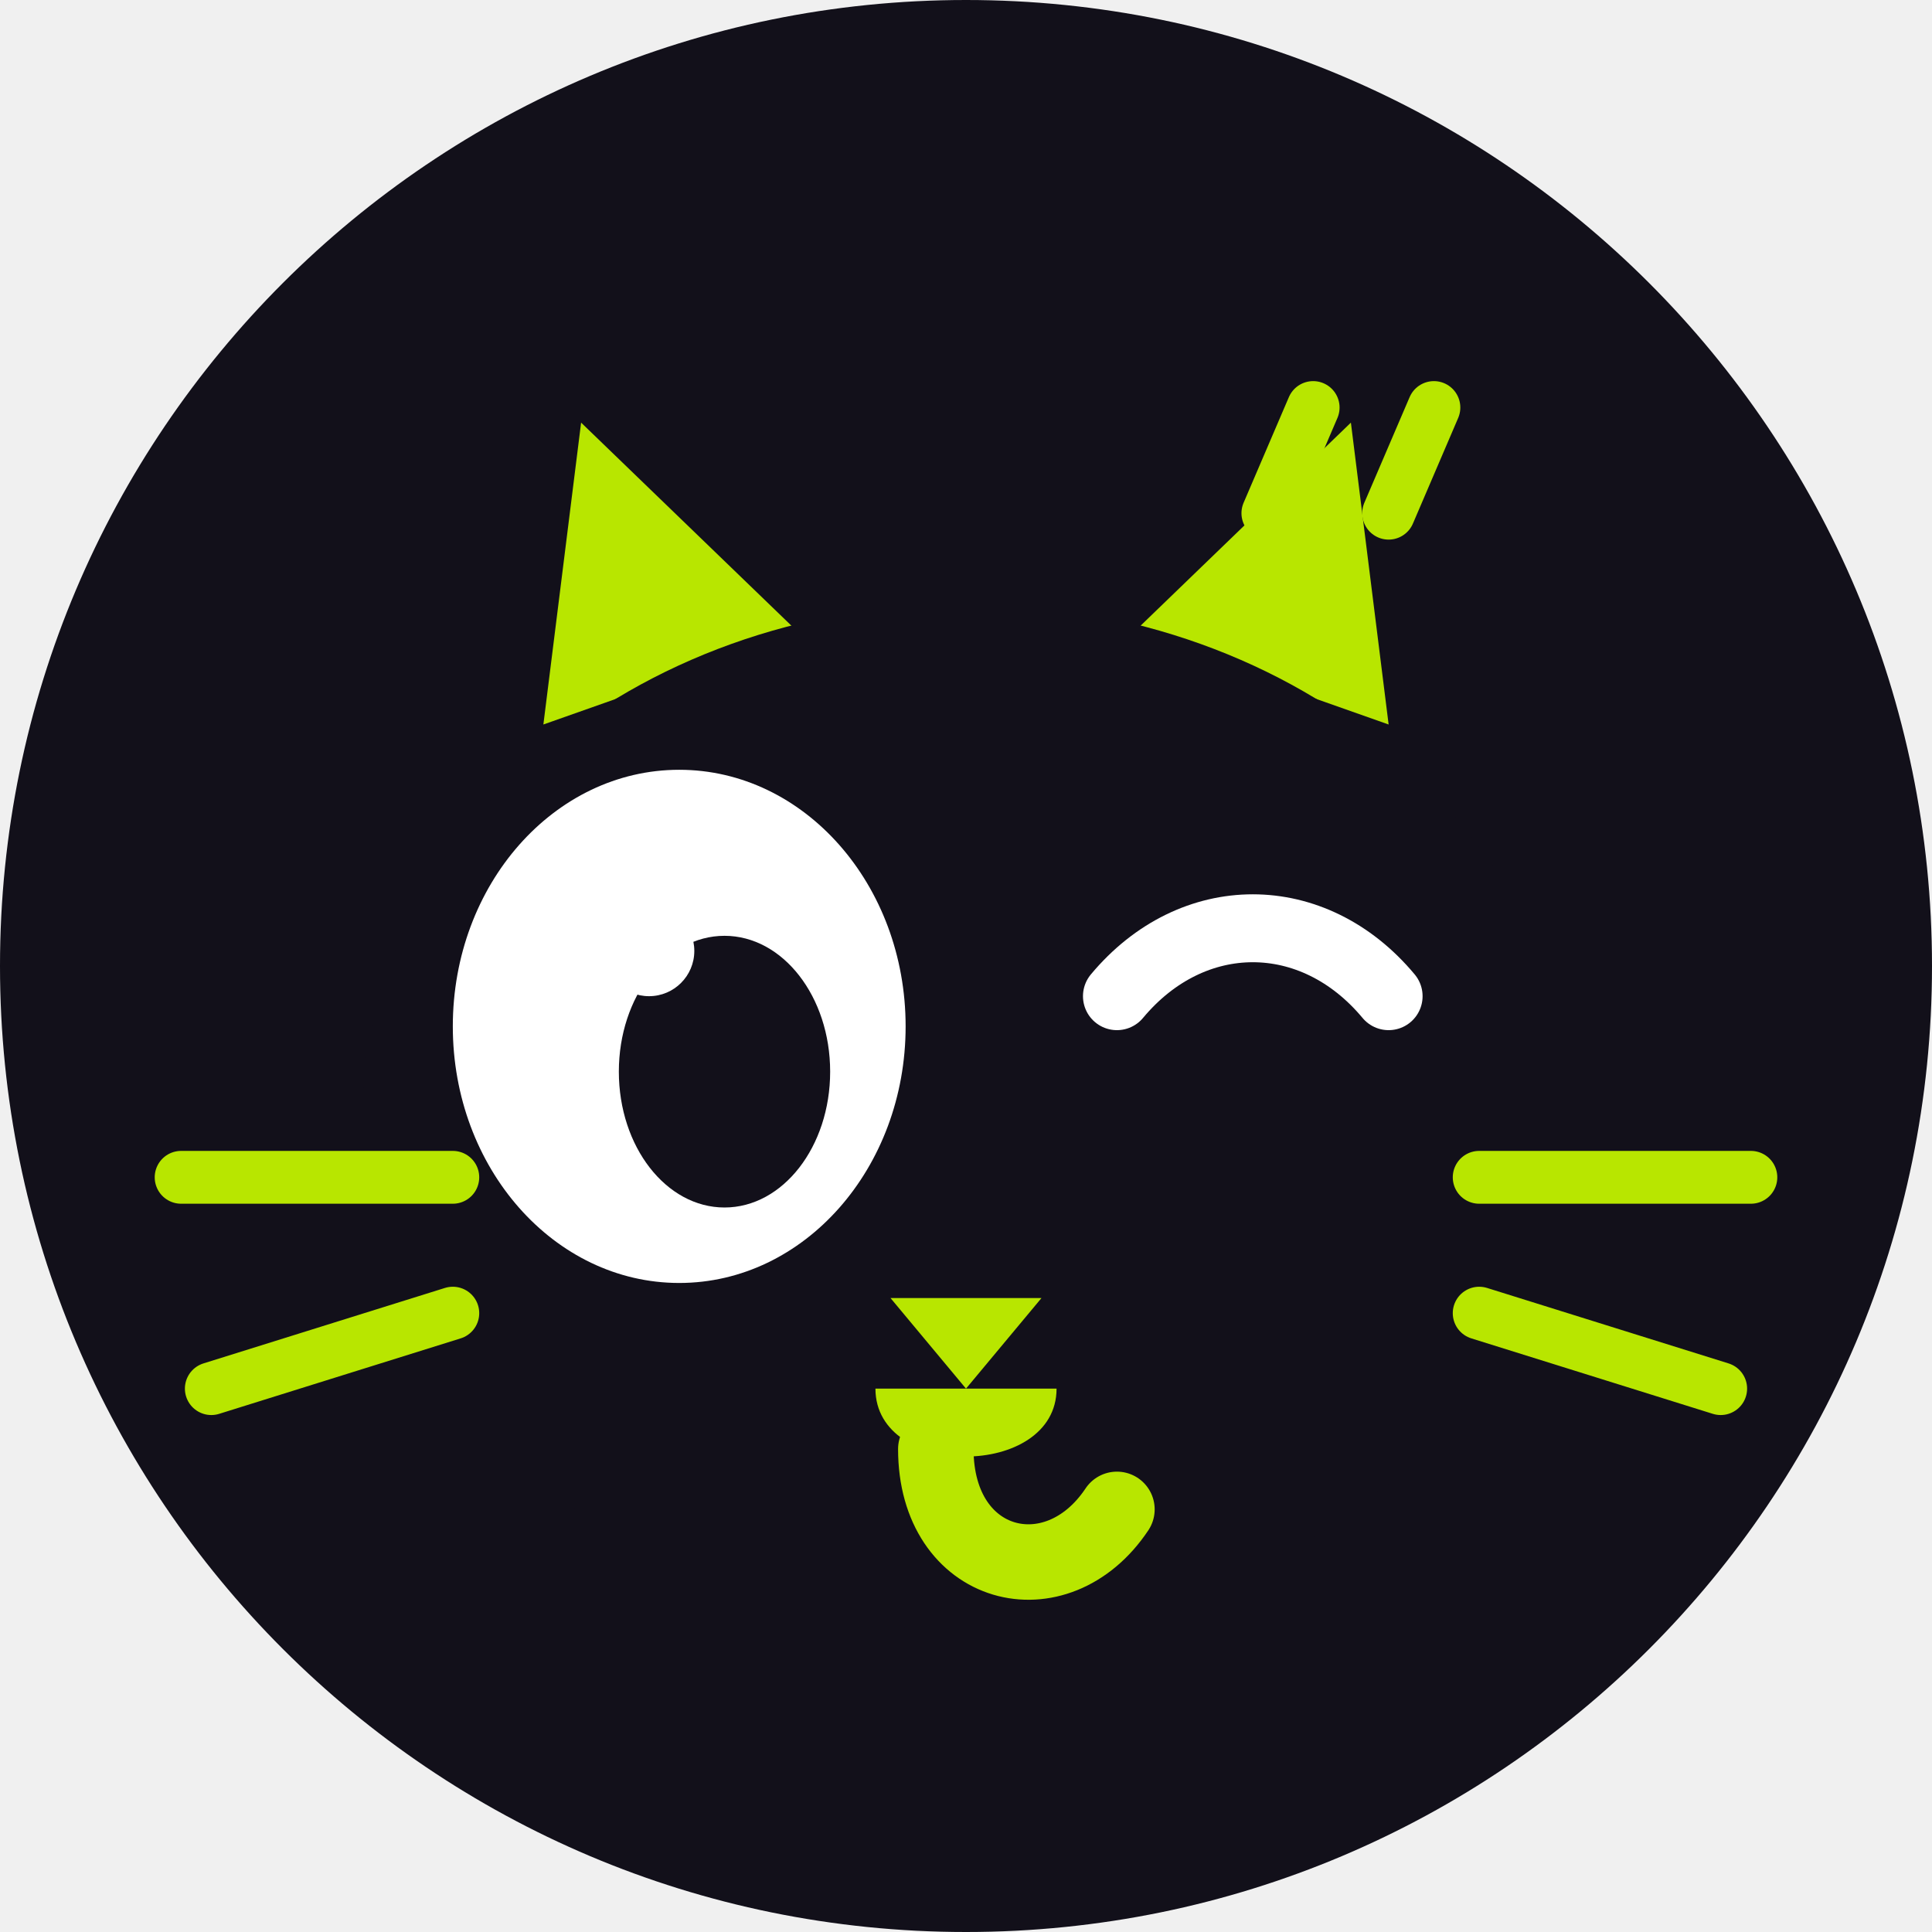
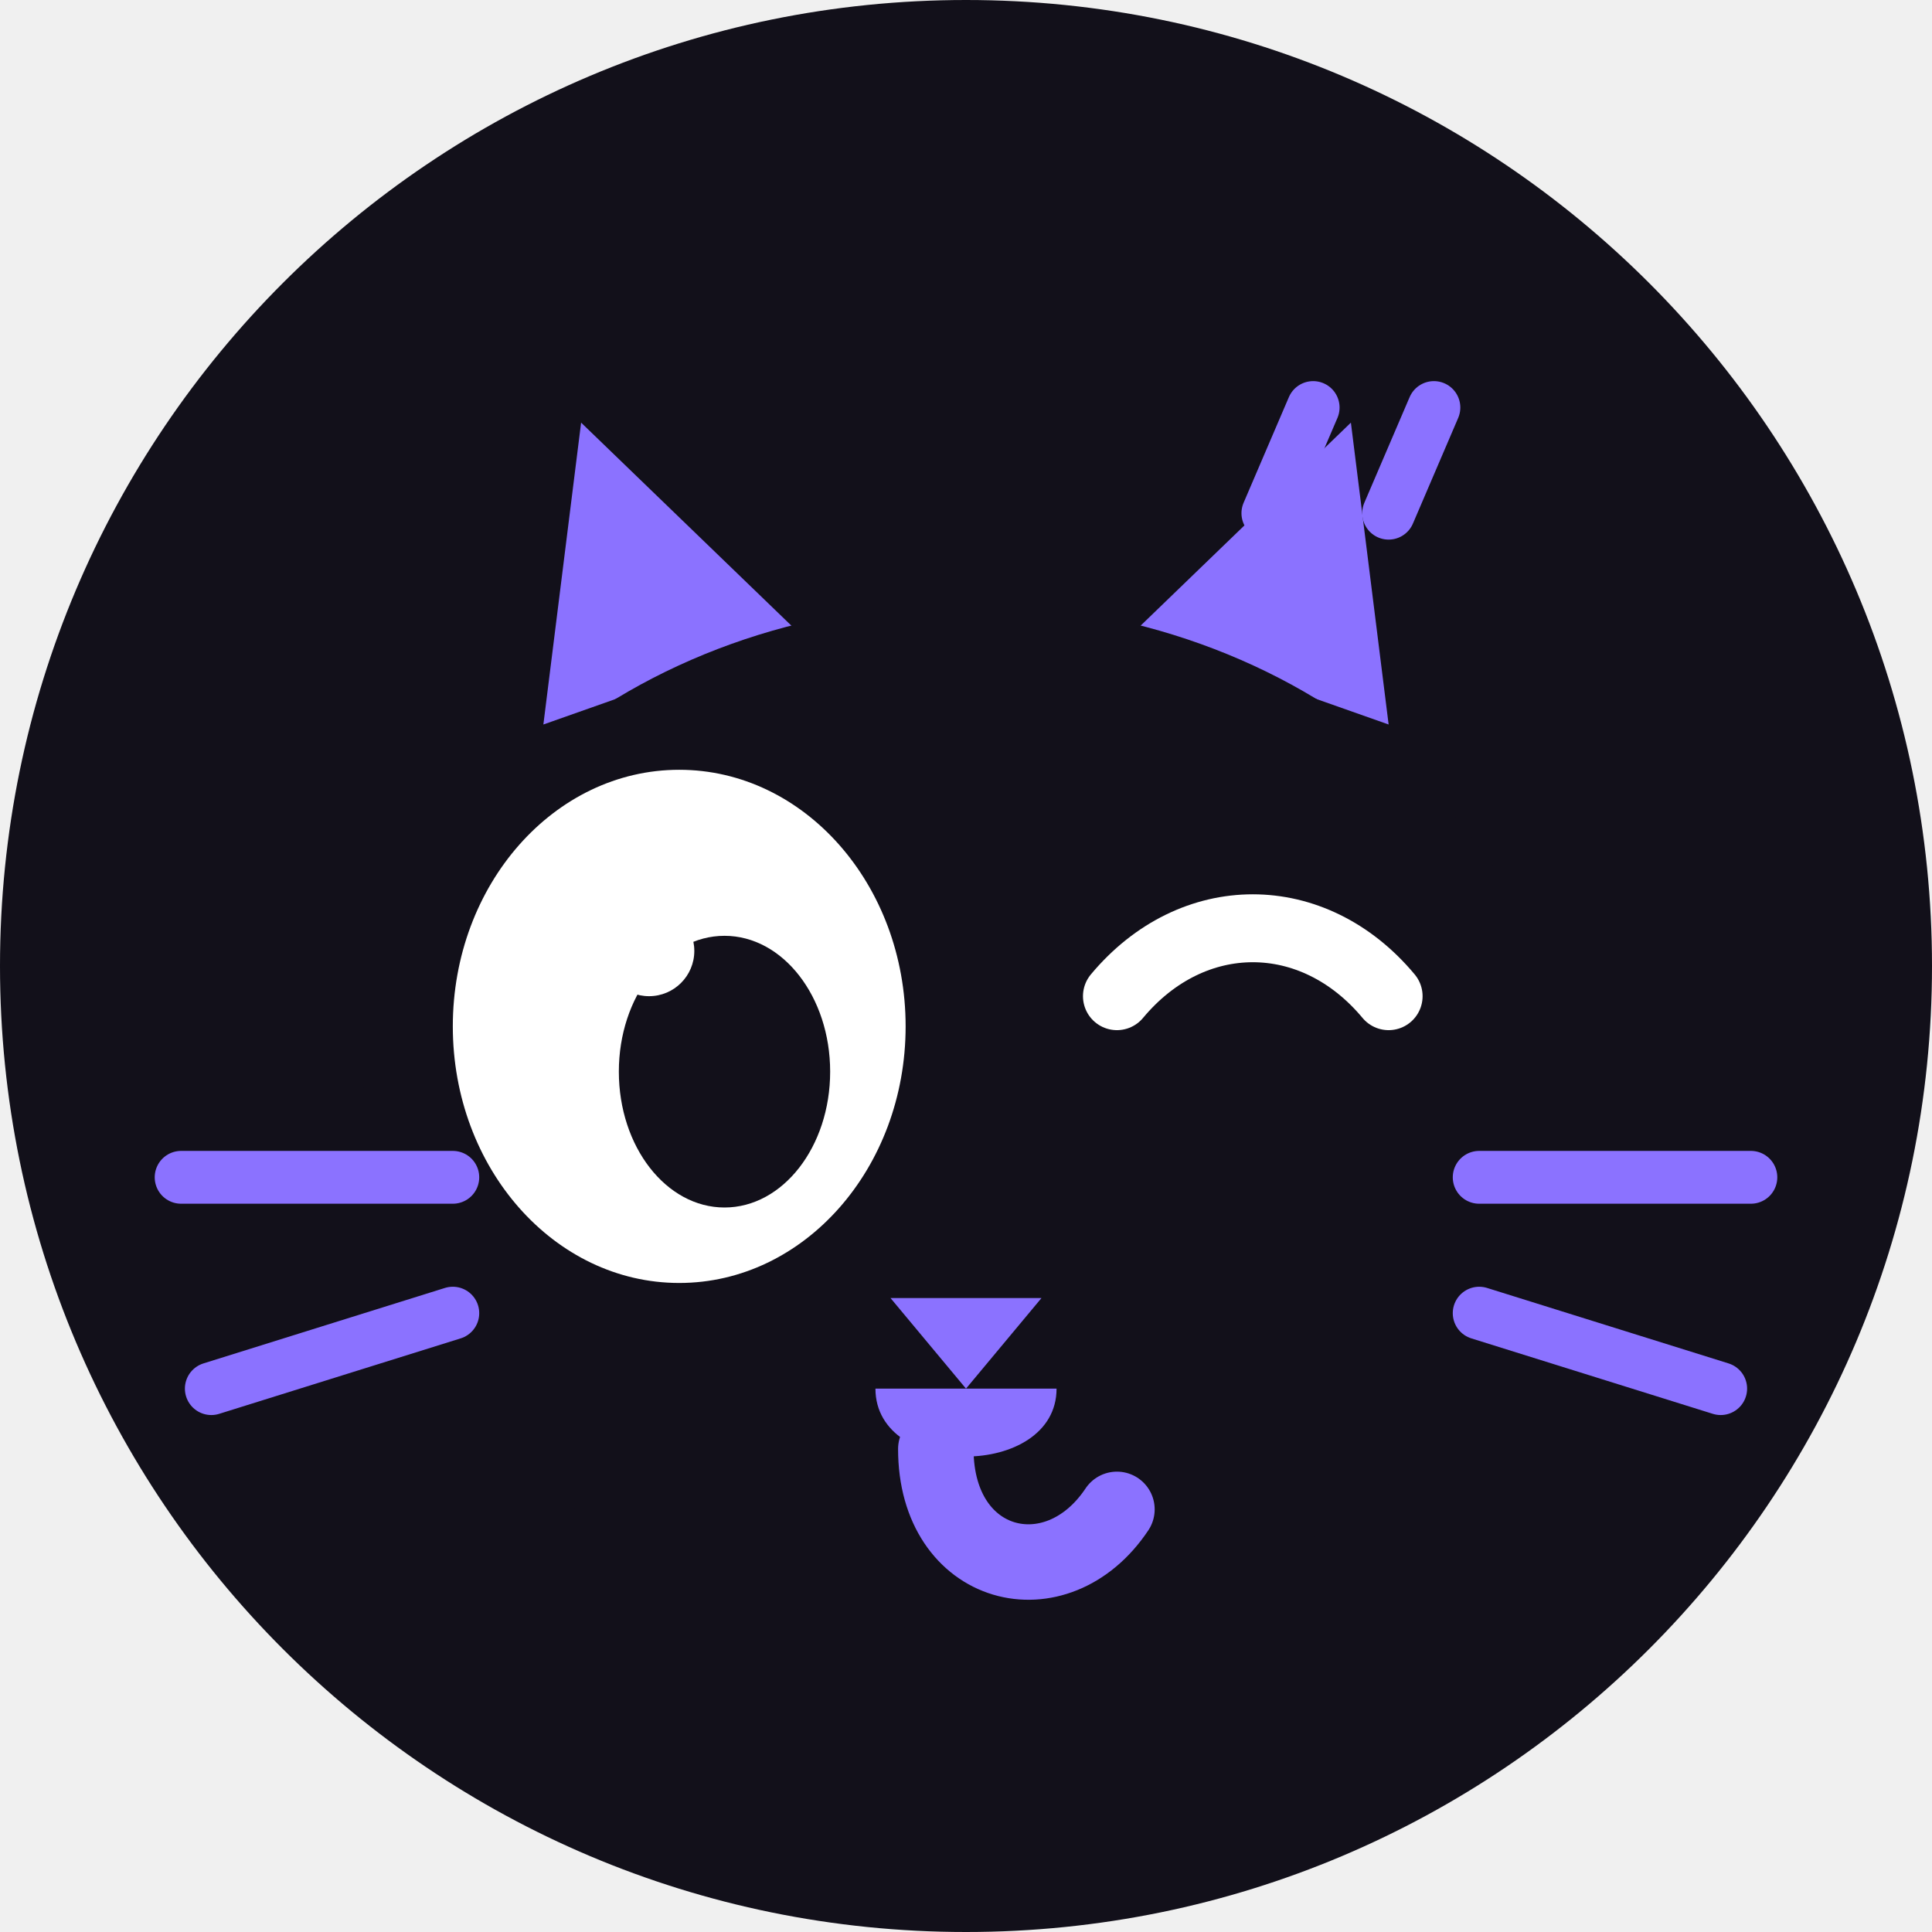
<svg xmlns="http://www.w3.org/2000/svg" viewBox="0 0 128 128" width="128" height="128" role="img" aria-label="Playful cat avatar">
  <circle cx="64" cy="64" r="64" fill="#12101A" />
  <path d="M30 52 L34 18 L60 42 Z" fill="#12101A" />
  <path d="M98 52 L94 18 L68 42 Z" fill="#12101A" />
-   <path d="M36 48 L38.5 28 L53 42 Z" fill="#B8E600" />
-   <path d="M92 48 L89.5 28 L75 42 Z" fill="#B8E600" />
+   <path d="M36 48 L38.5 28 L53 42 Z" fill="#8B72FF" />
+   <path d="M92 48 L89.5 28 L75 42 Z" fill="#8B72FF" />
  <ellipse cx="64" cy="74" rx="40" ry="34" fill="#12101A" />
  <ellipse cx="45" cy="68" rx="15" ry="17" fill="#FFFFFF" />
  <ellipse cx="48" cy="71" rx="7" ry="9" fill="#12101A" />
  <circle cx="43" cy="63" r="3" fill="#FFFFFF" />
  <path d="M74 66c5-6 13-6 18 0" stroke="#FFFFFF" stroke-width="4.5" fill="none" stroke-linecap="round" />
-   <path d="M59 86h10l-5 6z" fill="#B8E600" />
-   <path d="M58 92c0 6 12 6 12 0" fill="#B8E600" />
-   <path d="M62 96c0 8 8 10 12 4" stroke="#B8E600" stroke-width="5" fill="none" stroke-linecap="round" />
-   <path d="M30 78H12M30 87l-16 5M98 78h18M98 87l16 5" stroke="#B8E600" stroke-width="3.5" stroke-linecap="round" />
-   <path d="M84 34l3-7M92 34l3-7" stroke="#B8E600" stroke-width="3.5" stroke-linecap="round" />
+   <path d="M59 86h10l-5 6z" fill="#8B72FF" />
+   <path d="M58 92c0 6 12 6 12 0" fill="#8B72FF" />
+   <path d="M62 96c0 8 8 10 12 4" stroke="#8B72FF" stroke-width="5" fill="none" stroke-linecap="round" />
+   <path d="M30 78H12M30 87l-16 5M98 78h18M98 87l16 5" stroke="#8B72FF" stroke-width="3.5" stroke-linecap="round" />
+   <path d="M84 34l3-7M92 34l3-7" stroke="#8B72FF" stroke-width="3.5" stroke-linecap="round" />
</svg>
